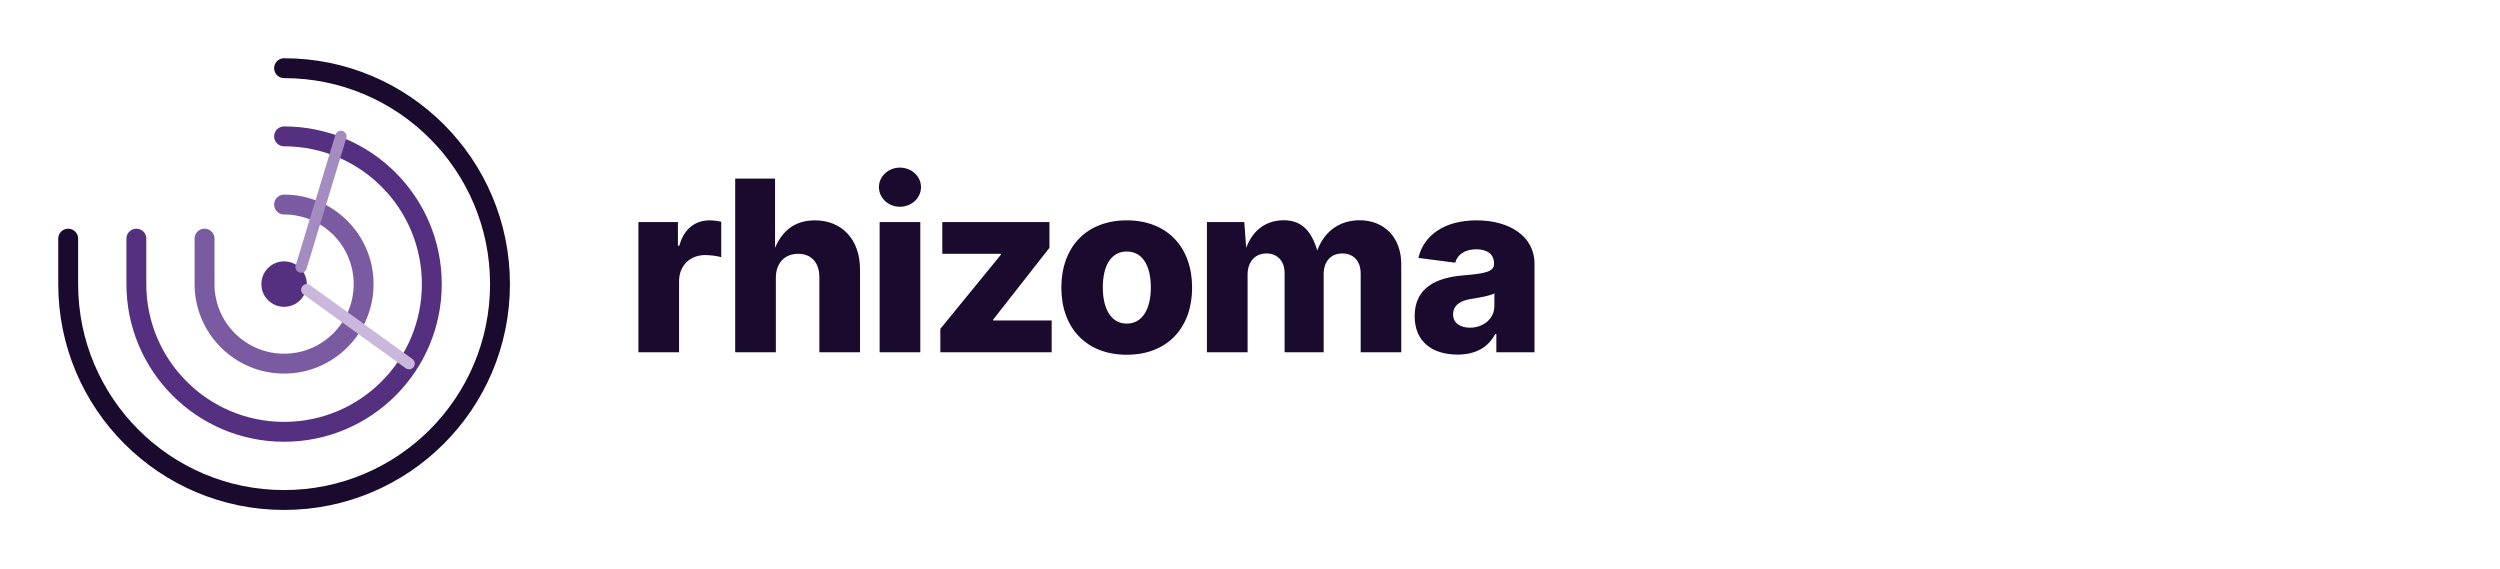
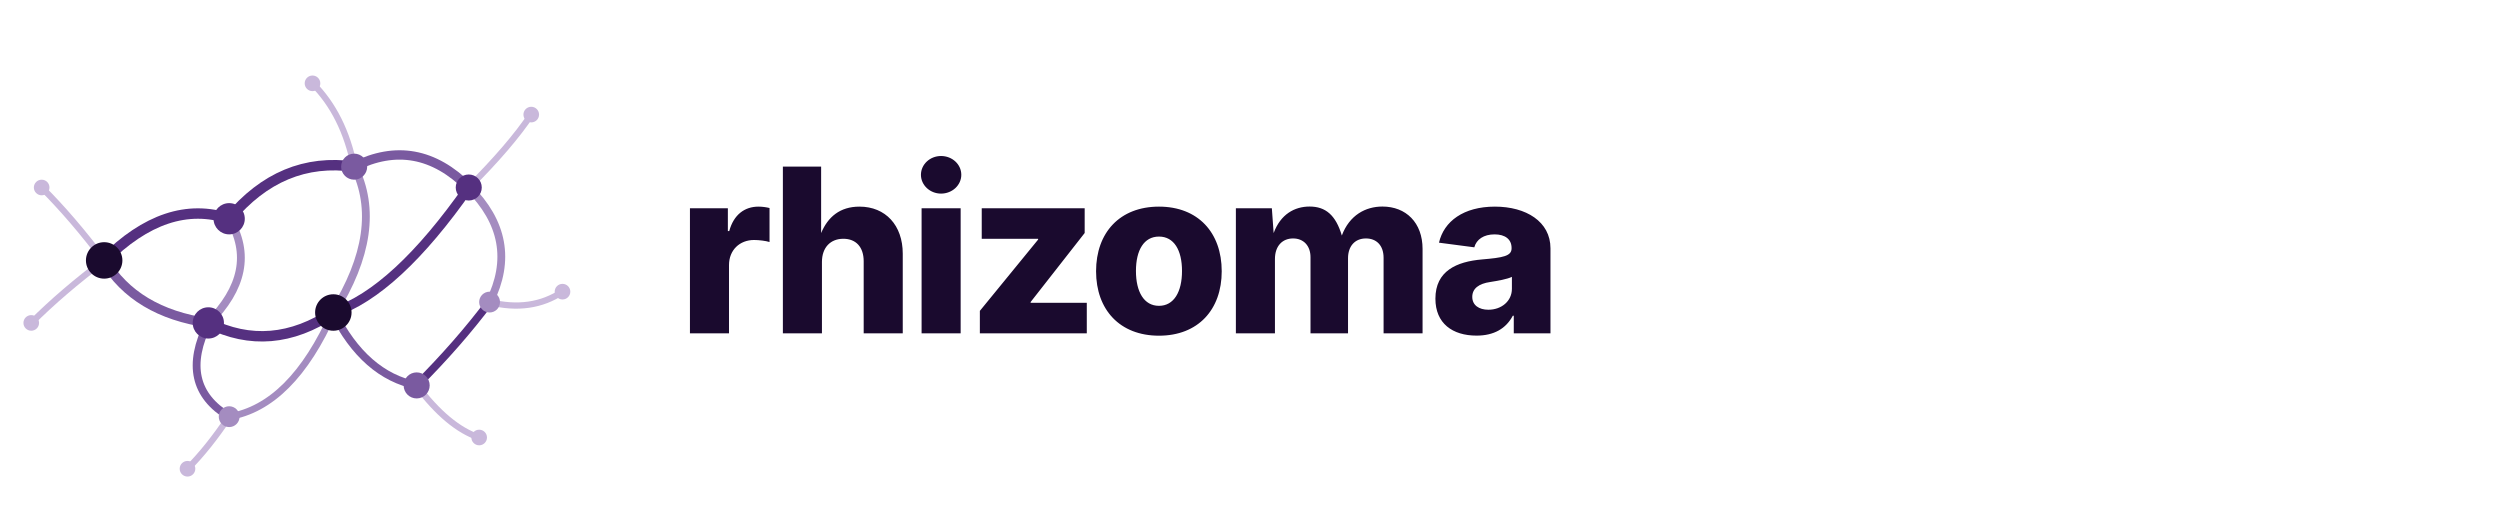
- <svg xmlns="http://www.w3.org/2000/svg" viewBox="0 0 440 100" fill="none">
-   <g transform="translate(50, 50)">
-     <path d="M0 -38 A38 38 0 1 1 -38 0 L-38 -8" stroke="#1a0a2e" stroke-width="3.5" fill="none" stroke-linecap="round" />
-     <path d="M0 -26 A26 26 0 1 1 -26 0 L-26 -8" stroke="#553080" stroke-width="3.5" fill="none" stroke-linecap="round" />
-     <path d="M0 -14 A14 14 0 1 1 -14 0 L-14 -8" stroke="#7a5aa0" stroke-width="3.5" fill="none" stroke-linecap="round" />
-     <circle cx="0" cy="0" r="4" fill="#553080" />
-     <line x1="3" y1="-3" x2="10" y2="-26" stroke="#a48cc0" stroke-width="2" stroke-linecap="round" />
-     <line x1="4" y1="1" x2="22" y2="14" stroke="#c9b8db" stroke-width="2" stroke-linecap="round" />
+ <svg xmlns="http://www.w3.org/2000/svg" viewBox="0 0 480 100" fill="none">
+   <g transform="translate(12, 50)">
+     <path d="M8 0 Q20 -12 32 -8" stroke="#553080" stroke-width="2" fill="none" stroke-linecap="round" />
+     <path d="M8 0 Q14 10 28 12" stroke="#7a5aa0" stroke-width="1.8" fill="none" stroke-linecap="round" />
+     <path d="M32 -8 Q42 -20 56 -18" stroke="#553080" stroke-width="2" fill="none" stroke-linecap="round" />
+     <path d="M32 -8 Q38 2 28 12" stroke="#a48cc0" stroke-width="1.5" fill="none" stroke-linecap="round" />
+     <path d="M28 12 Q40 18 52 10" stroke="#553080" stroke-width="2" fill="none" stroke-linecap="round" />
+     <path d="M28 12 Q22 24 32 30" stroke="#7a5aa0" stroke-width="1.5" fill="none" stroke-linecap="round" />
+     <path d="M56 -18 Q68 -24 78 -14" stroke="#7a5aa0" stroke-width="1.8" fill="none" stroke-linecap="round" />
+     <path d="M56 -18 Q62 -6 52 10" stroke="#a48cc0" stroke-width="1.5" fill="none" stroke-linecap="round" />
+     <path d="M52 10 Q64 6 78 -14" stroke="#553080" stroke-width="1.8" fill="none" stroke-linecap="round" />
+     <path d="M52 10 Q58 22 68 24" stroke="#7a5aa0" stroke-width="1.5" fill="none" stroke-linecap="round" />
+     <path d="M32 30 Q44 28 52 10" stroke="#a48cc0" stroke-width="1.3" fill="none" stroke-linecap="round" />
+     <path d="M78 -14 Q88 -4 82 8" stroke="#a48cc0" stroke-width="1.5" fill="none" stroke-linecap="round" />
+     <path d="M68 24 Q76 16 82 8" stroke="#553080" stroke-width="1.5" fill="none" stroke-linecap="round" />
+     <path d="M8 0 Q2 -8 -4 -14" stroke="#c9b8db" stroke-width="1.2" fill="none" stroke-linecap="round" />
+     <path d="M8 0 Q0 6 -6 12" stroke="#c9b8db" stroke-width="1.2" fill="none" stroke-linecap="round" />
+     <path d="M56 -18 Q54 -28 48 -34" stroke="#c9b8db" stroke-width="1.2" fill="none" stroke-linecap="round" />
+     <path d="M78 -14 Q86 -22 90 -28" stroke="#c9b8db" stroke-width="1.2" fill="none" stroke-linecap="round" />
+     <path d="M32 30 Q28 36 24 40" stroke="#c9b8db" stroke-width="1.2" fill="none" stroke-linecap="round" />
+     <path d="M68 24 Q74 32 80 34" stroke="#c9b8db" stroke-width="1.2" fill="none" stroke-linecap="round" />
+     <path d="M82 8 Q90 10 96 6" stroke="#c9b8db" stroke-width="1.2" fill="none" stroke-linecap="round" />
+     <circle cx="8" cy="0" r="3.5" fill="#1a0a2e" />
+     <circle cx="32" cy="-8" r="3" fill="#553080" />
+     <circle cx="28" cy="12" r="3" fill="#553080" />
+     <circle cx="56" cy="-18" r="2.5" fill="#7a5aa0" />
+     <circle cx="52" cy="10" r="3.5" fill="#1a0a2e" />
+     <circle cx="78" cy="-14" r="2.5" fill="#553080" />
+     <circle cx="32" cy="30" r="2" fill="#a48cc0" />
+     <circle cx="68" cy="24" r="2.5" fill="#7a5aa0" />
+     <circle cx="82" cy="8" r="2" fill="#a48cc0" />
+     <circle cx="-4" cy="-14" r="1.5" fill="#c9b8db" />
+     <circle cx="-6" cy="12" r="1.5" fill="#c9b8db" />
+     <circle cx="48" cy="-34" r="1.5" fill="#c9b8db" />
+     <circle cx="90" cy="-28" r="1.5" fill="#c9b8db" />
+     <circle cx="24" cy="40" r="1.5" fill="#c9b8db" />
+     <circle cx="80" cy="34" r="1.5" fill="#c9b8db" />
+     <circle cx="96" cy="6" r="1.5" fill="#c9b8db" />
  </g>
-   <text x="110" y="62" font-family="'Plus Jakarta Sans', 'Inter', sans-serif" font-weight="800" font-size="42" fill="#1a0a2e" letter-spacing="-0.03em">rhizoma</text>
+   <text x="130" y="64" font-family="'Plus Jakarta Sans', 'Inter', sans-serif" font-weight="800" font-size="44" fill="#1a0a2e" letter-spacing="-0.03em">rhizoma</text>
</svg>
